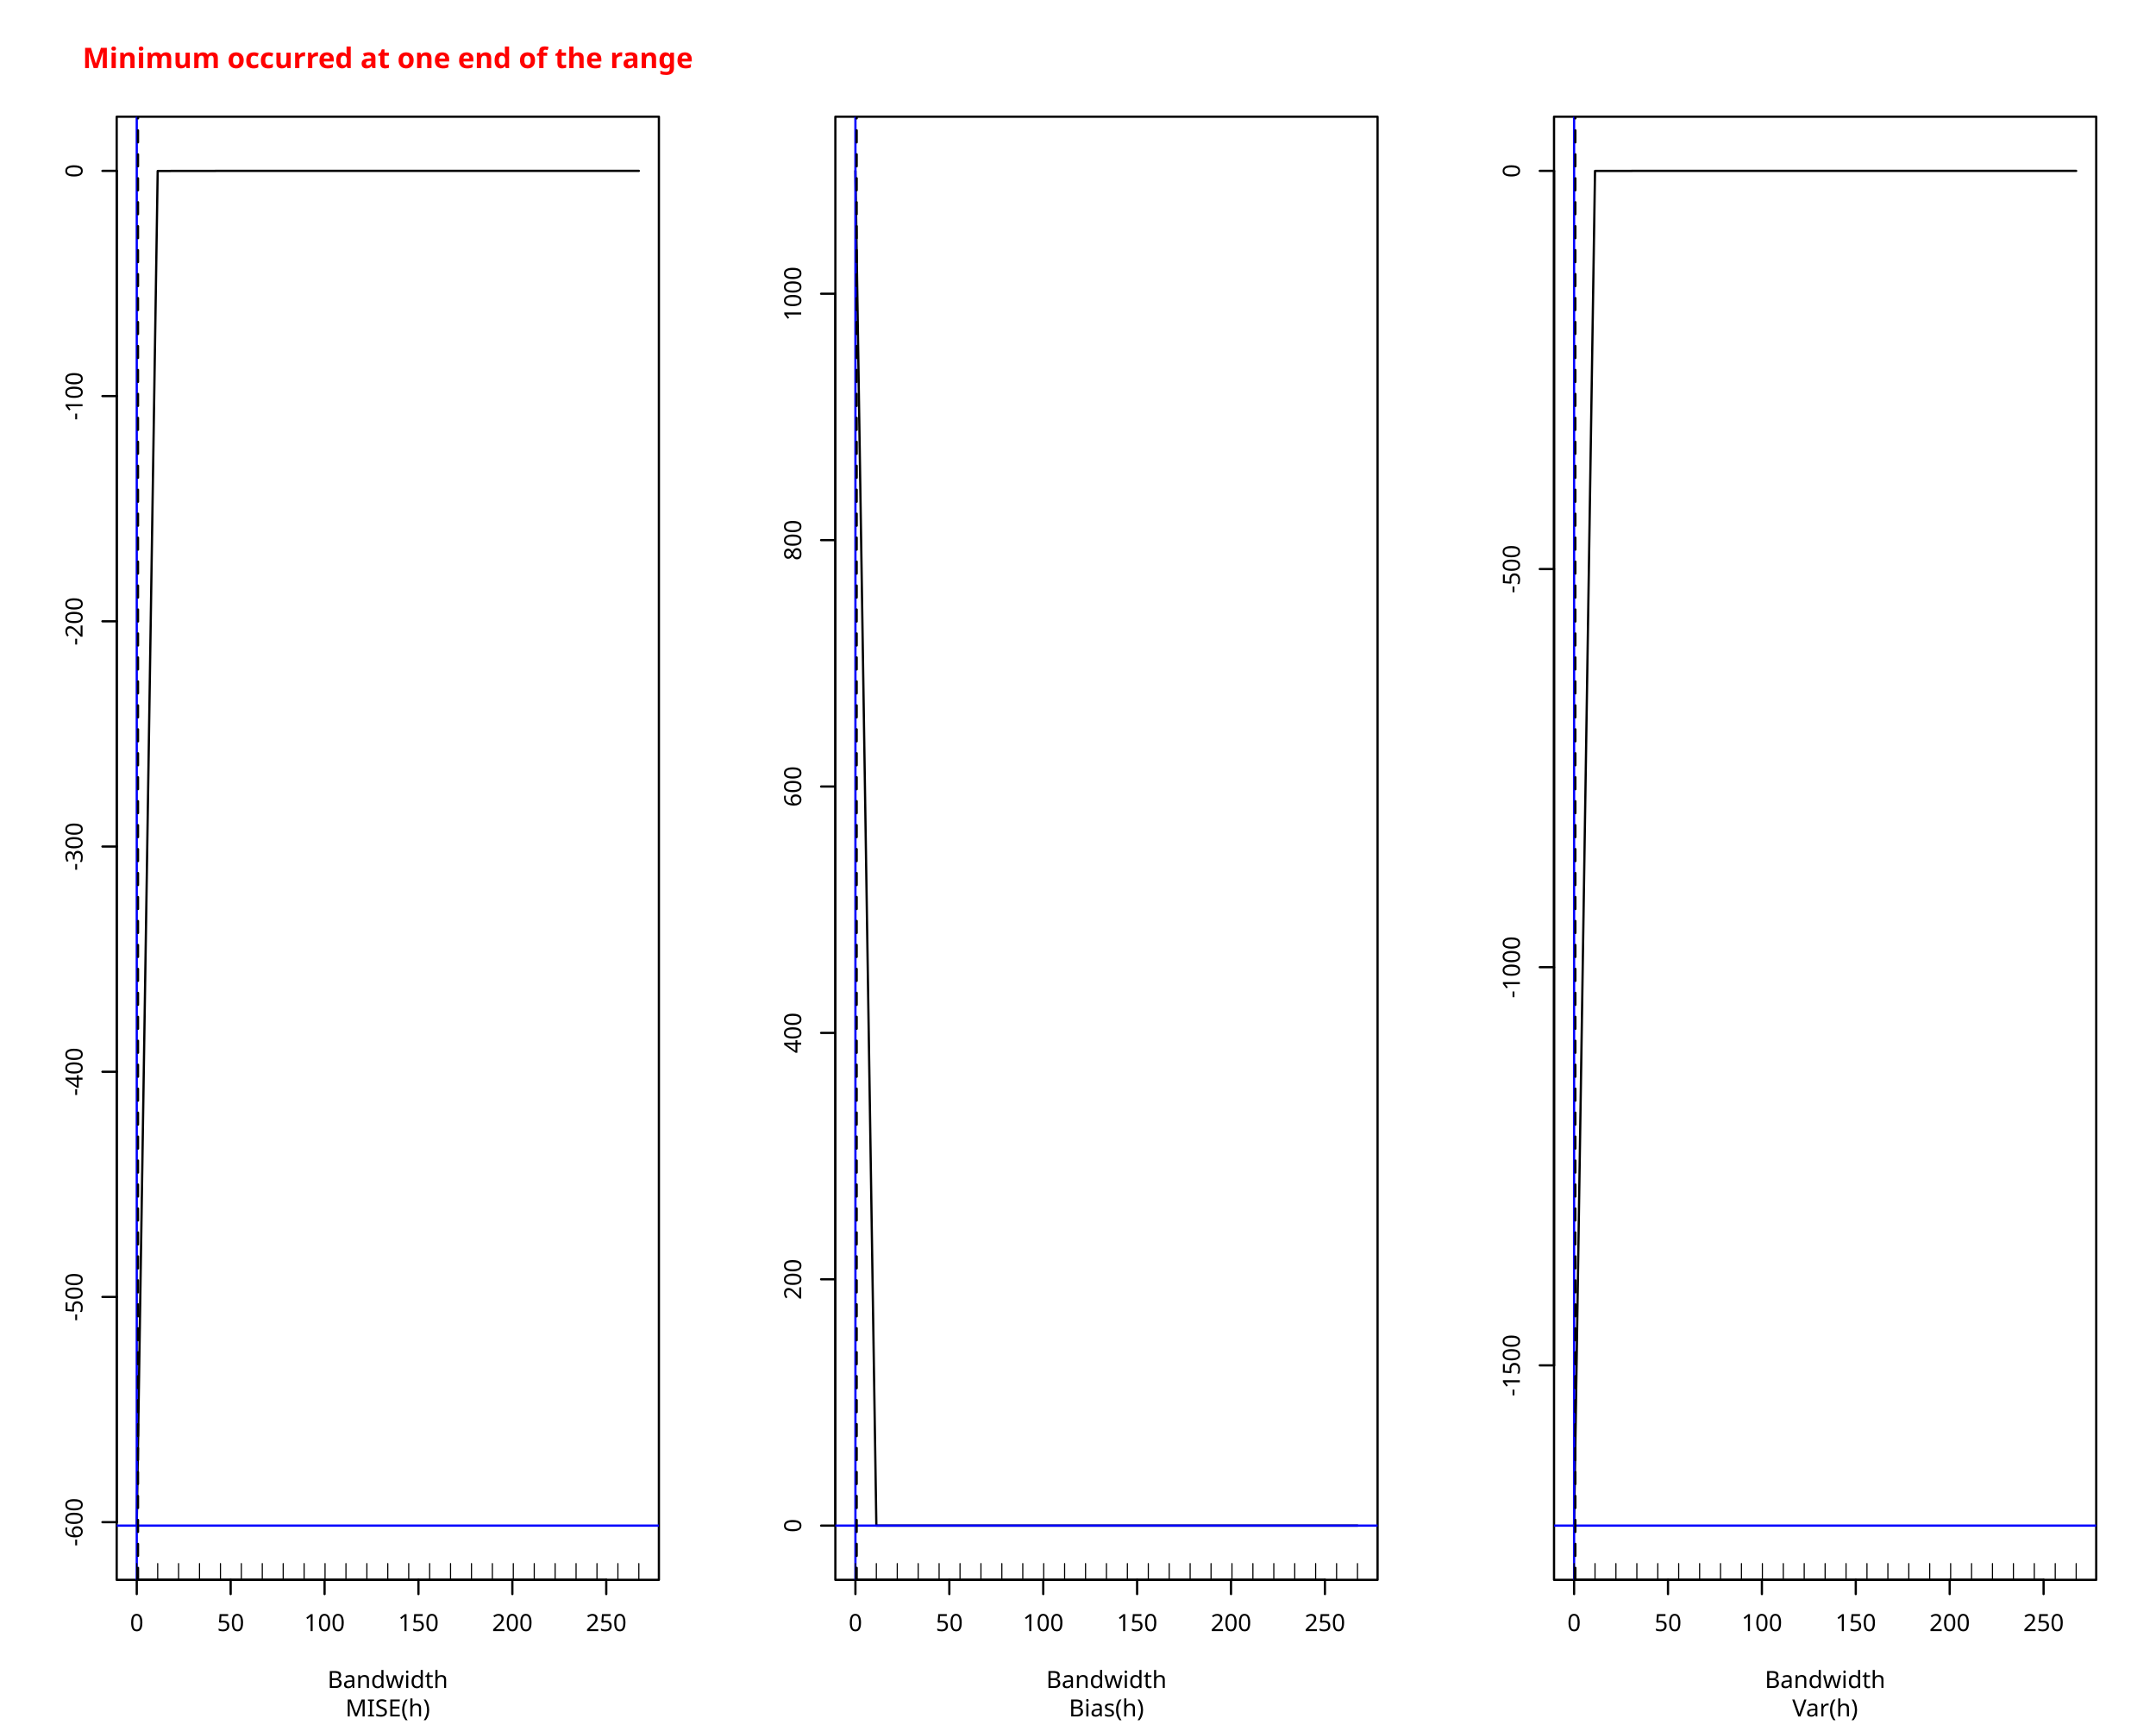
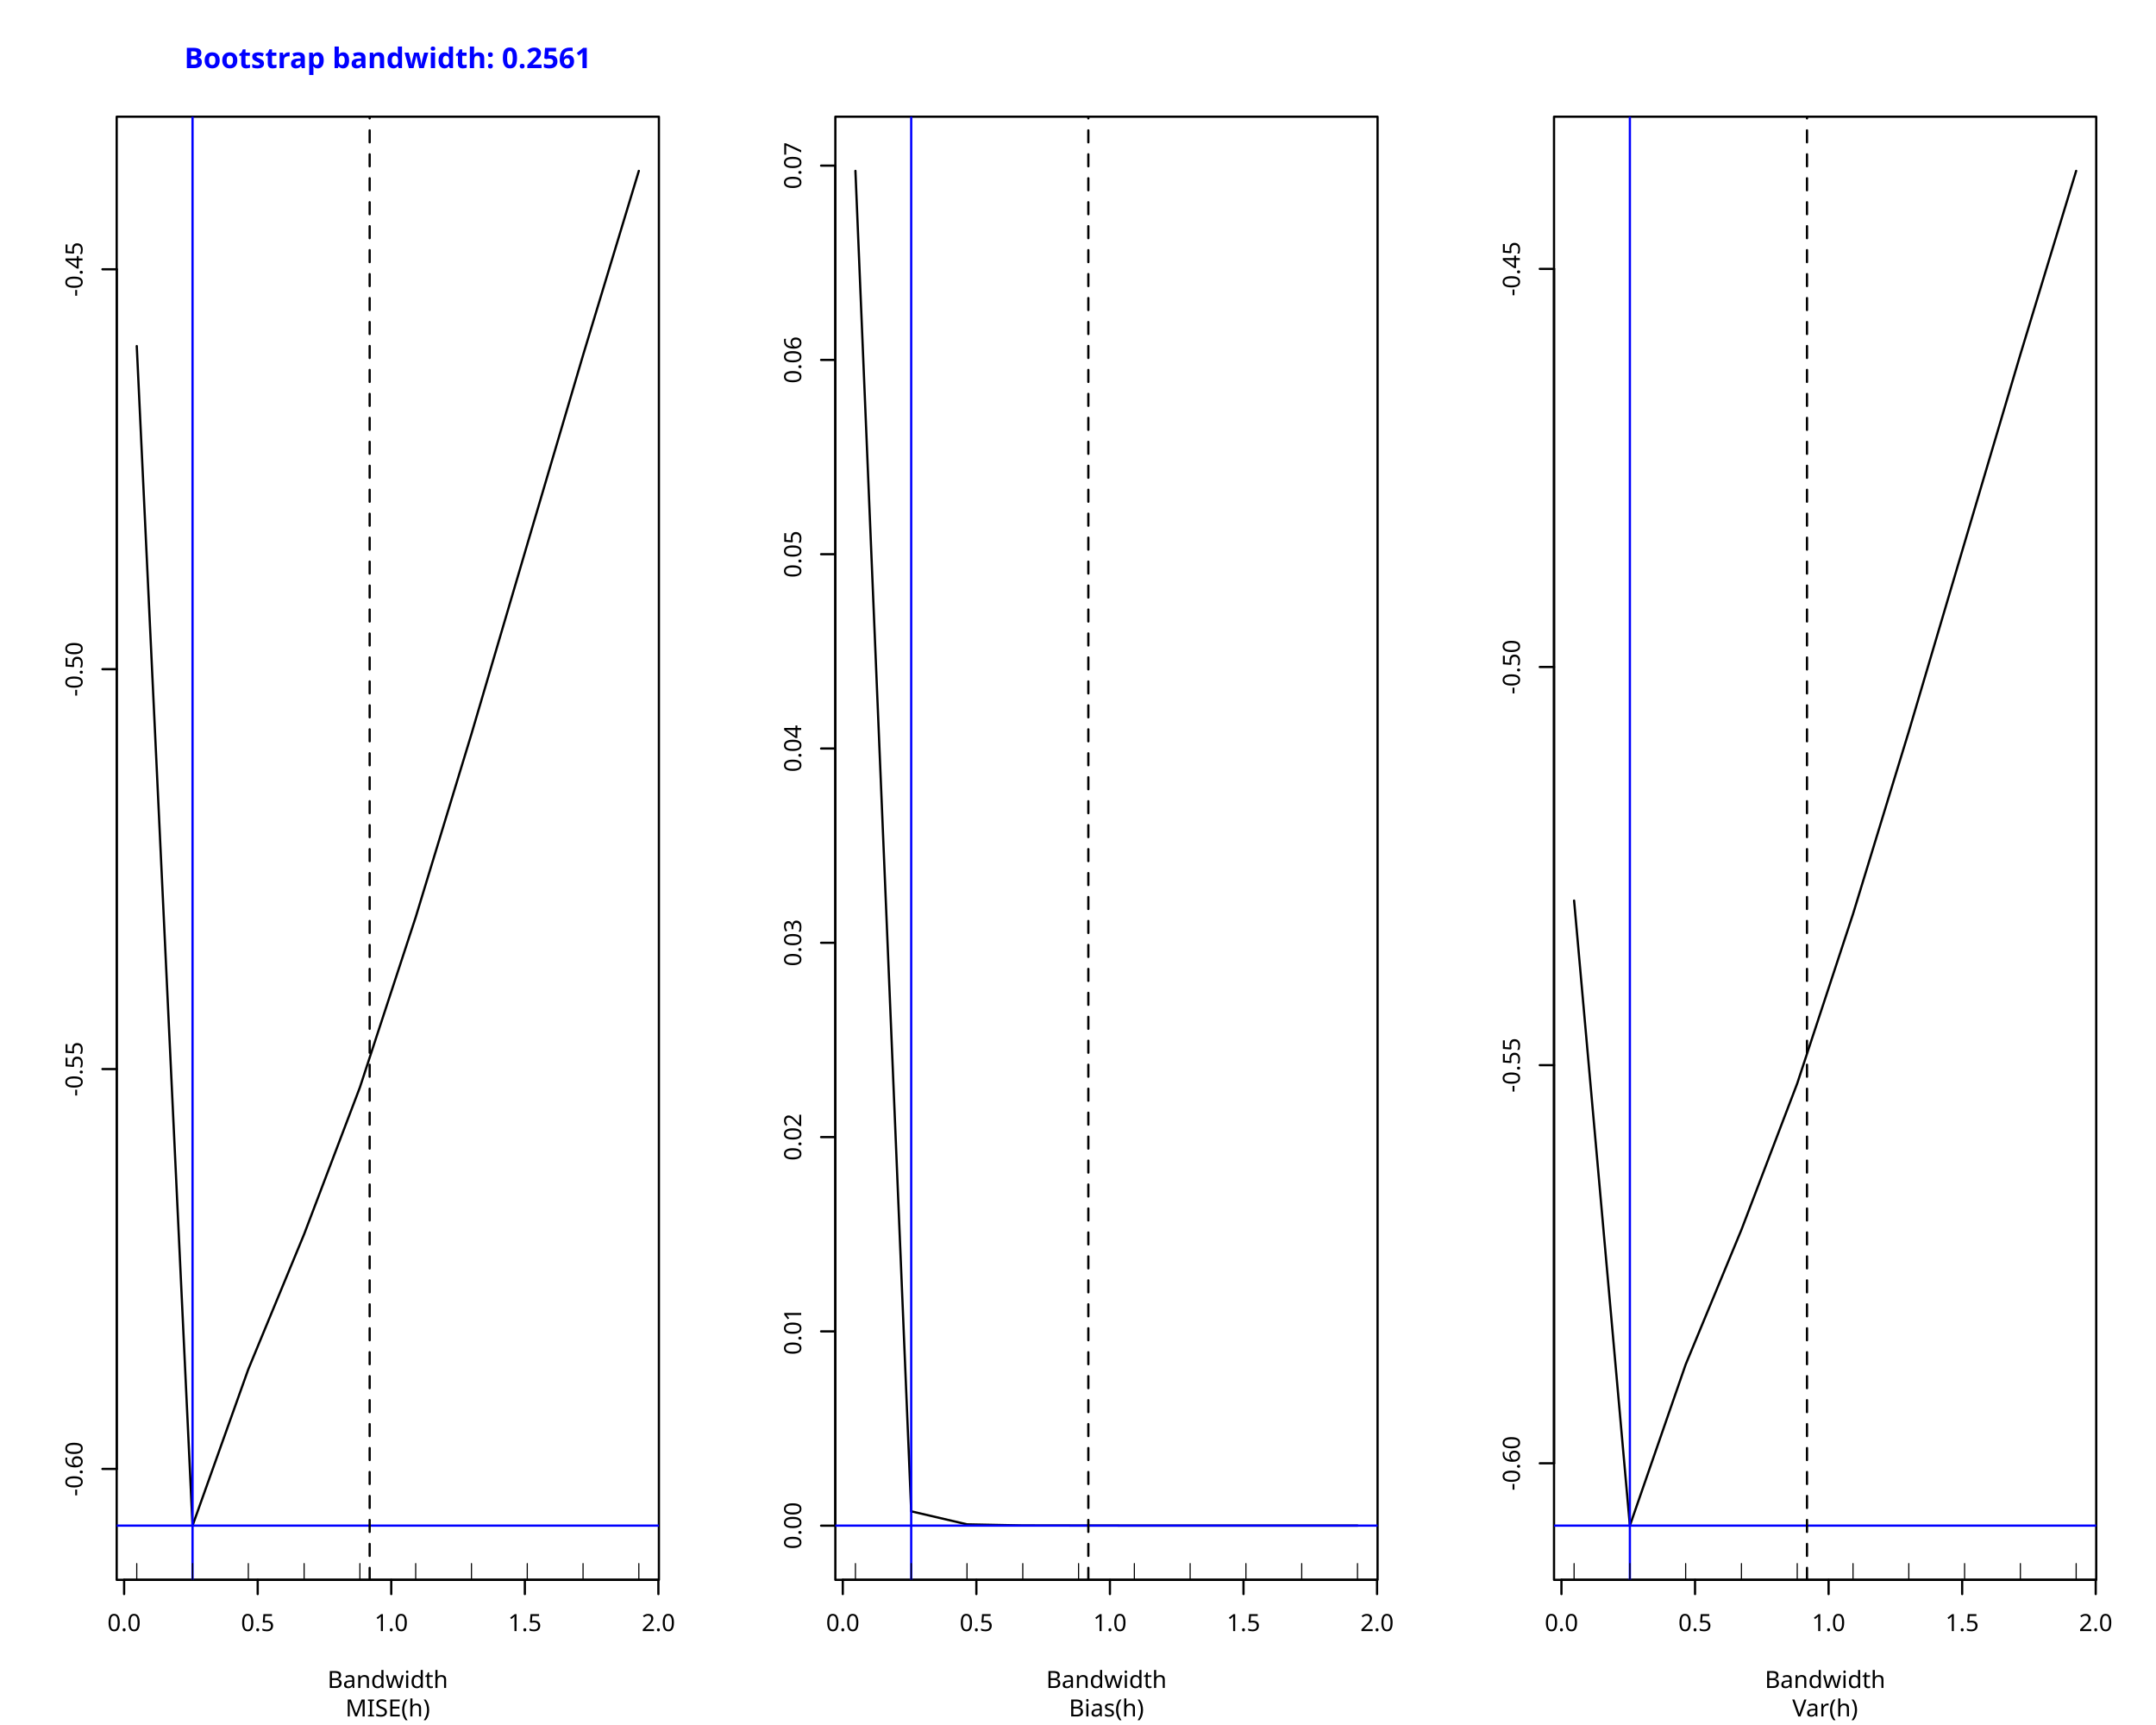
<svg xmlns="http://www.w3.org/2000/svg" class="svglite" data-engine-version="2.0" width="720.00pt" height="576.00pt" viewBox="0 0 720.00 576.00">
  <defs>
    <style type="text/css">
    .svglite line, .svglite polyline, .svglite polygon, .svglite path, .svglite rect, .svglite circle {
      fill: none;
      stroke: #000000;
      stroke-linecap: round;
      stroke-linejoin: round;
      stroke-miterlimit: 10.00;
    }
  </style>
  </defs>
  <rect width="100%" height="100%" style="stroke: none; fill: #FFFFFF;" />
  <defs>
    <clipPath id="cpMC4wMHw3MjAuMDB8MC4wMHw1NzYuMDA=">
      <rect x="0.00" y="0.00" width="720.00" height="576.00" />
    </clipPath>
  </defs>
  <g clip-path="url(#cpMC4wMHw3MjAuMDB8MC4wMHw1NzYuMDA=)">
</g>
  <defs>
    <clipPath id="cpMzguOTd8MjIwLjA0fDM4Ljk3fDUyNy41Mw==">
      <rect x="38.97" y="38.97" width="181.08" height="488.56" />
    </clipPath>
  </defs>
  <g clip-path="url(#cpMzguOTd8MjIwLjA0fDM4Ljk3fDUyNy41Mw==)">
-     <polyline points="45.67,509.43 52.66,57.10 59.64,57.07 66.63,57.07 73.62,57.06 80.60,57.06 87.59,57.06 94.57,57.06 101.56,57.06 108.55,57.06 115.53,57.06 122.52,57.06 129.50,57.06 136.49,57.06 143.48,57.06 150.46,57.06 157.45,57.06 164.43,57.06 171.42,57.06 178.41,57.06 185.39,57.06 192.38,57.06 199.36,57.06 206.35,57.06 213.34,57.06 " style="stroke-width: 0.75;" />
-   </g>
-   <g clip-path="url(#cpMC4wMHw3MjAuMDB8MC4wMHw1NzYuMDA=)">
-     <line x1="45.67" y1="527.53" x2="202.46" y2="527.53" style="stroke-width: 0.75;" />
-     <line x1="45.67" y1="527.53" x2="45.67" y2="532.28" style="stroke-width: 0.75;" />
-     <line x1="77.03" y1="527.53" x2="77.03" y2="532.28" style="stroke-width: 0.75;" />
-     <line x1="108.39" y1="527.53" x2="108.39" y2="532.28" style="stroke-width: 0.75;" />
-     <line x1="139.74" y1="527.53" x2="139.74" y2="532.28" style="stroke-width: 0.75;" />
-     <line x1="171.10" y1="527.53" x2="171.10" y2="532.28" style="stroke-width: 0.75;" />
-     <line x1="202.46" y1="527.53" x2="202.46" y2="532.28" style="stroke-width: 0.75;" />
-     <text x="45.67" y="544.64" text-anchor="middle" style="font-size: 7.92px; font-family: sans;" textLength="4.41px" lengthAdjust="spacingAndGlyphs">0</text>
-     <text x="77.03" y="544.64" text-anchor="middle" style="font-size: 7.92px; font-family: sans;" textLength="8.81px" lengthAdjust="spacingAndGlyphs">50</text>
-     <text x="108.39" y="544.64" text-anchor="middle" style="font-size: 7.92px; font-family: sans;" textLength="13.22px" lengthAdjust="spacingAndGlyphs">100</text>
-     <text x="139.74" y="544.64" text-anchor="middle" style="font-size: 7.92px; font-family: sans;" textLength="13.22px" lengthAdjust="spacingAndGlyphs">150</text>
-     <text x="171.10" y="544.64" text-anchor="middle" style="font-size: 7.92px; font-family: sans;" textLength="13.22px" lengthAdjust="spacingAndGlyphs">200</text>
-     <text x="202.46" y="544.64" text-anchor="middle" style="font-size: 7.92px; font-family: sans;" textLength="13.22px" lengthAdjust="spacingAndGlyphs">250</text>
-     <line x1="38.97" y1="508.27" x2="38.97" y2="57.06" style="stroke-width: 0.75;" />
-     <line x1="38.97" y1="508.27" x2="34.21" y2="508.27" style="stroke-width: 0.75;" />
-     <line x1="38.97" y1="433.07" x2="34.21" y2="433.07" style="stroke-width: 0.75;" />
-     <line x1="38.97" y1="357.87" x2="34.21" y2="357.87" style="stroke-width: 0.75;" />
-     <line x1="38.97" y1="282.67" x2="34.21" y2="282.67" style="stroke-width: 0.75;" />
-     <line x1="38.97" y1="207.46" x2="34.21" y2="207.46" style="stroke-width: 0.75;" />
-     <line x1="38.97" y1="132.26" x2="34.21" y2="132.26" style="stroke-width: 0.75;" />
-     <line x1="38.97" y1="57.06" x2="34.21" y2="57.06" style="stroke-width: 0.75;" />
-     <text transform="translate(27.56,508.27) rotate(-90)" text-anchor="middle" style="font-size: 7.92px; font-family: sans;" textLength="15.85px" lengthAdjust="spacingAndGlyphs">-600</text>
-     <text transform="translate(27.56,433.07) rotate(-90)" text-anchor="middle" style="font-size: 7.92px; font-family: sans;" textLength="15.85px" lengthAdjust="spacingAndGlyphs">-500</text>
-     <text transform="translate(27.56,357.87) rotate(-90)" text-anchor="middle" style="font-size: 7.92px; font-family: sans;" textLength="15.85px" lengthAdjust="spacingAndGlyphs">-400</text>
-     <text transform="translate(27.56,282.67) rotate(-90)" text-anchor="middle" style="font-size: 7.92px; font-family: sans;" textLength="15.85px" lengthAdjust="spacingAndGlyphs">-300</text>
-     <text transform="translate(27.56,207.46) rotate(-90)" text-anchor="middle" style="font-size: 7.92px; font-family: sans;" textLength="15.85px" lengthAdjust="spacingAndGlyphs">-200</text>
-     <text transform="translate(27.56,132.26) rotate(-90)" text-anchor="middle" style="font-size: 7.92px; font-family: sans;" textLength="15.85px" lengthAdjust="spacingAndGlyphs">-100</text>
-     <text transform="translate(27.56,57.06) rotate(-90)" text-anchor="middle" style="font-size: 7.92px; font-family: sans;" textLength="4.41px" lengthAdjust="spacingAndGlyphs">0</text>
+     <polyline points="45.67,115.56 64.30,509.43 82.93,457.19 101.56,412.12 120.19,363.08 138.82,306.27 157.45,245.07 176.08,181.78 194.71,118.61 213.34,57.06 " style="stroke-width: 0.75;" />
+   </g>
+   <g clip-path="url(#cpMC4wMHw3MjAuMDB8MC4wMHw1NzYuMDA=)">
+     <line x1="41.45" y1="527.53" x2="219.87" y2="527.53" style="stroke-width: 0.75;" />
+     <line x1="41.45" y1="527.53" x2="41.45" y2="532.28" style="stroke-width: 0.75;" />
+     <line x1="86.06" y1="527.53" x2="86.06" y2="532.28" style="stroke-width: 0.75;" />
+     <line x1="130.66" y1="527.53" x2="130.66" y2="532.28" style="stroke-width: 0.75;" />
+     <line x1="175.27" y1="527.53" x2="175.27" y2="532.28" style="stroke-width: 0.75;" />
+     <line x1="219.87" y1="527.53" x2="219.87" y2="532.28" style="stroke-width: 0.75;" />
+     <text x="41.45" y="544.64" text-anchor="middle" style="font-size: 7.92px; font-family: sans;" textLength="11.01px" lengthAdjust="spacingAndGlyphs">0.0</text>
+     <text x="86.06" y="544.64" text-anchor="middle" style="font-size: 7.92px; font-family: sans;" textLength="11.01px" lengthAdjust="spacingAndGlyphs">0.5</text>
+     <text x="130.66" y="544.64" text-anchor="middle" style="font-size: 7.92px; font-family: sans;" textLength="11.01px" lengthAdjust="spacingAndGlyphs">1.0</text>
+     <text x="175.27" y="544.64" text-anchor="middle" style="font-size: 7.92px; font-family: sans;" textLength="11.01px" lengthAdjust="spacingAndGlyphs">1.5</text>
+     <text x="219.87" y="544.64" text-anchor="middle" style="font-size: 7.92px; font-family: sans;" textLength="11.01px" lengthAdjust="spacingAndGlyphs">2.0</text>
+     <line x1="38.97" y1="490.50" x2="38.97" y2="89.92" style="stroke-width: 0.75;" />
+     <line x1="38.97" y1="490.50" x2="34.21" y2="490.50" style="stroke-width: 0.75;" />
+     <line x1="38.97" y1="356.97" x2="34.21" y2="356.97" style="stroke-width: 0.75;" />
+     <line x1="38.97" y1="223.45" x2="34.21" y2="223.45" style="stroke-width: 0.75;" />
+     <line x1="38.97" y1="89.92" x2="34.21" y2="89.92" style="stroke-width: 0.75;" />
+     <text transform="translate(27.56,490.50) rotate(-90)" text-anchor="middle" style="font-size: 7.92px; font-family: sans;" textLength="18.05px" lengthAdjust="spacingAndGlyphs">-0.60</text>
+     <text transform="translate(27.56,356.97) rotate(-90)" text-anchor="middle" style="font-size: 7.92px; font-family: sans;" textLength="18.05px" lengthAdjust="spacingAndGlyphs">-0.55</text>
+     <text transform="translate(27.56,223.45) rotate(-90)" text-anchor="middle" style="font-size: 7.92px; font-family: sans;" textLength="18.05px" lengthAdjust="spacingAndGlyphs">-0.50</text>
+     <text transform="translate(27.56,89.92) rotate(-90)" text-anchor="middle" style="font-size: 7.92px; font-family: sans;" textLength="18.05px" lengthAdjust="spacingAndGlyphs">-0.45</text>
    <polygon points="38.97,527.53 220.04,527.53 220.04,38.97 38.97,38.97 " style="stroke-width: 0.75; fill: none;" />
  </g>
  <defs>
    <clipPath id="cpMC4wMHwyNDAuMDB8MC4wMHw1NzYuMDA=">
      <rect x="0.00" y="0.00" width="240.00" height="576.00" />
    </clipPath>
  </defs>
  <g clip-path="url(#cpMC4wMHwyNDAuMDB8MC4wMHw1NzYuMDA=)">
    <text x="129.50" y="573.15" text-anchor="middle" style="font-size: 7.92px; font-family: sans;" textLength="29.05px" lengthAdjust="spacingAndGlyphs">MISE(h)</text>
    <text x="129.50" y="563.64" text-anchor="middle" style="font-size: 7.92px; font-family: sans;" textLength="36.99px" lengthAdjust="spacingAndGlyphs">Bandwidth</text>
  </g>
  <g clip-path="url(#cpMzguOTd8MjIwLjA0fDM4Ljk3fDUyNy41Mw==)">
    <line x1="38.97" y1="509.43" x2="220.04" y2="509.43" style="stroke-width: 0.75; stroke: #0000FF;" />
-     <line x1="45.67" y1="527.53" x2="45.67" y2="38.97" style="stroke-width: 0.75; stroke: #0000FF;" />
-     <line x1="46.09" y1="527.53" x2="46.09" y2="38.97" style="stroke-width: 0.75; stroke-dasharray: 4.00,4.00;" />
+     <line x1="64.30" y1="527.53" x2="64.30" y2="38.97" style="stroke-width: 0.75; stroke: #0000FF;" />
+     <line x1="123.45" y1="527.53" x2="123.45" y2="38.97" style="stroke-width: 0.75; stroke-dasharray: 4.00,4.00;" />
  </g>
  <g clip-path="url(#cpMC4wMHw3MjAuMDB8MC4wMHw1NzYuMDA=)">
    <line x1="45.67" y1="527.53" x2="45.67" y2="522.10" style="stroke-width: 0.38;" />
-     <line x1="52.66" y1="527.53" x2="52.66" y2="522.10" style="stroke-width: 0.38;" />
-     <line x1="59.64" y1="527.53" x2="59.64" y2="522.10" style="stroke-width: 0.38;" />
-     <line x1="66.63" y1="527.53" x2="66.63" y2="522.10" style="stroke-width: 0.38;" />
-     <line x1="73.62" y1="527.53" x2="73.62" y2="522.10" style="stroke-width: 0.38;" />
-     <line x1="80.60" y1="527.53" x2="80.60" y2="522.10" style="stroke-width: 0.38;" />
-     <line x1="87.59" y1="527.53" x2="87.59" y2="522.10" style="stroke-width: 0.38;" />
-     <line x1="94.57" y1="527.53" x2="94.57" y2="522.10" style="stroke-width: 0.38;" />
+     <line x1="64.30" y1="527.53" x2="64.30" y2="522.10" style="stroke-width: 0.38;" />
+     <line x1="82.93" y1="527.53" x2="82.93" y2="522.10" style="stroke-width: 0.38;" />
    <line x1="101.56" y1="527.53" x2="101.56" y2="522.10" style="stroke-width: 0.38;" />
-     <line x1="108.55" y1="527.53" x2="108.55" y2="522.10" style="stroke-width: 0.38;" />
-     <line x1="115.53" y1="527.53" x2="115.53" y2="522.10" style="stroke-width: 0.38;" />
-     <line x1="122.52" y1="527.53" x2="122.52" y2="522.10" style="stroke-width: 0.38;" />
-     <line x1="129.50" y1="527.53" x2="129.50" y2="522.10" style="stroke-width: 0.38;" />
-     <line x1="136.49" y1="527.53" x2="136.49" y2="522.10" style="stroke-width: 0.38;" />
-     <line x1="143.48" y1="527.53" x2="143.48" y2="522.10" style="stroke-width: 0.38;" />
-     <line x1="150.46" y1="527.53" x2="150.46" y2="522.10" style="stroke-width: 0.38;" />
+     <line x1="120.19" y1="527.53" x2="120.19" y2="522.10" style="stroke-width: 0.38;" />
+     <line x1="138.82" y1="527.53" x2="138.82" y2="522.10" style="stroke-width: 0.38;" />
    <line x1="157.45" y1="527.53" x2="157.45" y2="522.10" style="stroke-width: 0.38;" />
-     <line x1="164.43" y1="527.53" x2="164.43" y2="522.10" style="stroke-width: 0.38;" />
-     <line x1="171.42" y1="527.53" x2="171.42" y2="522.10" style="stroke-width: 0.38;" />
-     <line x1="178.41" y1="527.53" x2="178.41" y2="522.10" style="stroke-width: 0.38;" />
-     <line x1="185.39" y1="527.53" x2="185.39" y2="522.10" style="stroke-width: 0.38;" />
-     <line x1="192.38" y1="527.53" x2="192.38" y2="522.10" style="stroke-width: 0.38;" />
-     <line x1="199.36" y1="527.53" x2="199.36" y2="522.10" style="stroke-width: 0.38;" />
-     <line x1="206.35" y1="527.53" x2="206.35" y2="522.10" style="stroke-width: 0.38;" />
+     <line x1="176.08" y1="527.53" x2="176.08" y2="522.10" style="stroke-width: 0.38;" />
+     <line x1="194.71" y1="527.53" x2="194.71" y2="522.10" style="stroke-width: 0.38;" />
    <line x1="213.34" y1="527.53" x2="213.34" y2="522.10" style="stroke-width: 0.38;" />
  </g>
  <g clip-path="url(#cpMC4wMHwyNDAuMDB8MC4wMHw1NzYuMDA=)">
-     <text x="129.50" y="22.75" text-anchor="middle" style="font-size: 9.50px; font-weight: bold; fill: #FF0000; font-family: sans;" textLength="179.11px" lengthAdjust="spacingAndGlyphs">Minimum occurred at one end of the range</text>
+     <text x="129.50" y="22.75" text-anchor="middle" style="font-size: 9.50px; font-weight: bold; fill: #0000FF; font-family: sans;" textLength="121.01px" lengthAdjust="spacingAndGlyphs">Bootstrap bandwidth: 0.2561</text>
  </g>
  <defs>
    <clipPath id="cpMjc4Ljk3fDQ2MC4wNHwzOC45N3w1MjcuNTM=">
      <rect x="278.97" y="38.97" width="181.08" height="488.56" />
    </clipPath>
  </defs>
  <g clip-path="url(#cpMjc4Ljk3fDQ2MC4wNHwzOC45N3w1MjcuNTM=)">
-     <polyline points="285.67,57.06 292.66,509.43 299.64,509.43 306.63,509.43 313.62,509.43 320.60,509.43 327.59,509.43 334.57,509.43 341.56,509.43 348.55,509.43 355.53,509.43 362.52,509.43 369.50,509.43 376.49,509.43 383.48,509.43 390.46,509.43 397.45,509.43 404.43,509.43 411.42,509.43 418.41,509.43 425.39,509.43 432.38,509.43 439.36,509.43 446.35,509.43 453.34,509.43 " style="stroke-width: 0.75;" />
-   </g>
-   <g clip-path="url(#cpMC4wMHw3MjAuMDB8MC4wMHw1NzYuMDA=)">
-     <line x1="285.67" y1="527.53" x2="442.46" y2="527.53" style="stroke-width: 0.75;" />
-     <line x1="285.67" y1="527.53" x2="285.67" y2="532.28" style="stroke-width: 0.75;" />
-     <line x1="317.03" y1="527.53" x2="317.03" y2="532.28" style="stroke-width: 0.75;" />
-     <line x1="348.39" y1="527.53" x2="348.39" y2="532.28" style="stroke-width: 0.75;" />
-     <line x1="379.74" y1="527.53" x2="379.74" y2="532.28" style="stroke-width: 0.75;" />
-     <line x1="411.10" y1="527.53" x2="411.10" y2="532.28" style="stroke-width: 0.75;" />
-     <line x1="442.46" y1="527.53" x2="442.46" y2="532.28" style="stroke-width: 0.75;" />
-     <text x="285.67" y="544.64" text-anchor="middle" style="font-size: 7.92px; font-family: sans;" textLength="4.41px" lengthAdjust="spacingAndGlyphs">0</text>
-     <text x="317.03" y="544.64" text-anchor="middle" style="font-size: 7.92px; font-family: sans;" textLength="8.81px" lengthAdjust="spacingAndGlyphs">50</text>
-     <text x="348.39" y="544.64" text-anchor="middle" style="font-size: 7.92px; font-family: sans;" textLength="13.22px" lengthAdjust="spacingAndGlyphs">100</text>
-     <text x="379.74" y="544.64" text-anchor="middle" style="font-size: 7.92px; font-family: sans;" textLength="13.22px" lengthAdjust="spacingAndGlyphs">150</text>
-     <text x="411.10" y="544.64" text-anchor="middle" style="font-size: 7.92px; font-family: sans;" textLength="13.22px" lengthAdjust="spacingAndGlyphs">200</text>
-     <text x="442.46" y="544.64" text-anchor="middle" style="font-size: 7.92px; font-family: sans;" textLength="13.22px" lengthAdjust="spacingAndGlyphs">250</text>
-     <line x1="278.97" y1="509.43" x2="278.97" y2="98.09" style="stroke-width: 0.75;" />
-     <line x1="278.97" y1="509.43" x2="274.21" y2="509.43" style="stroke-width: 0.75;" />
-     <line x1="278.97" y1="427.17" x2="274.21" y2="427.17" style="stroke-width: 0.75;" />
-     <line x1="278.97" y1="344.90" x2="274.21" y2="344.90" style="stroke-width: 0.75;" />
-     <line x1="278.97" y1="262.63" x2="274.21" y2="262.63" style="stroke-width: 0.75;" />
-     <line x1="278.97" y1="180.36" x2="274.21" y2="180.36" style="stroke-width: 0.75;" />
-     <line x1="278.97" y1="98.09" x2="274.21" y2="98.09" style="stroke-width: 0.75;" />
-     <text transform="translate(267.56,509.43) rotate(-90)" text-anchor="middle" style="font-size: 7.92px; font-family: sans;" textLength="4.41px" lengthAdjust="spacingAndGlyphs">0</text>
-     <text transform="translate(267.56,427.17) rotate(-90)" text-anchor="middle" style="font-size: 7.92px; font-family: sans;" textLength="13.22px" lengthAdjust="spacingAndGlyphs">200</text>
-     <text transform="translate(267.56,344.90) rotate(-90)" text-anchor="middle" style="font-size: 7.92px; font-family: sans;" textLength="13.22px" lengthAdjust="spacingAndGlyphs">400</text>
-     <text transform="translate(267.56,262.63) rotate(-90)" text-anchor="middle" style="font-size: 7.92px; font-family: sans;" textLength="13.22px" lengthAdjust="spacingAndGlyphs">600</text>
-     <text transform="translate(267.56,180.36) rotate(-90)" text-anchor="middle" style="font-size: 7.92px; font-family: sans;" textLength="13.22px" lengthAdjust="spacingAndGlyphs">800</text>
-     <text transform="translate(267.56,98.09) rotate(-90)" text-anchor="middle" style="font-size: 7.92px; font-family: sans;" textLength="17.62px" lengthAdjust="spacingAndGlyphs">1000</text>
+     <polyline points="285.67,57.06 304.30,504.65 322.93,509.00 341.56,509.37 360.19,509.40 378.82,509.42 397.45,509.42 416.08,509.43 434.71,509.43 453.34,509.43 " style="stroke-width: 0.75;" />
+   </g>
+   <g clip-path="url(#cpMC4wMHw3MjAuMDB8MC4wMHw1NzYuMDA=)">
+     <line x1="281.45" y1="527.53" x2="459.87" y2="527.53" style="stroke-width: 0.75;" />
+     <line x1="281.45" y1="527.53" x2="281.45" y2="532.28" style="stroke-width: 0.75;" />
+     <line x1="326.06" y1="527.53" x2="326.06" y2="532.28" style="stroke-width: 0.75;" />
+     <line x1="370.66" y1="527.53" x2="370.66" y2="532.28" style="stroke-width: 0.75;" />
+     <line x1="415.27" y1="527.53" x2="415.27" y2="532.28" style="stroke-width: 0.75;" />
+     <line x1="459.87" y1="527.53" x2="459.87" y2="532.28" style="stroke-width: 0.75;" />
+     <text x="281.45" y="544.64" text-anchor="middle" style="font-size: 7.92px; font-family: sans;" textLength="11.01px" lengthAdjust="spacingAndGlyphs">0.0</text>
+     <text x="326.06" y="544.64" text-anchor="middle" style="font-size: 7.92px; font-family: sans;" textLength="11.01px" lengthAdjust="spacingAndGlyphs">0.5</text>
+     <text x="370.66" y="544.64" text-anchor="middle" style="font-size: 7.92px; font-family: sans;" textLength="11.01px" lengthAdjust="spacingAndGlyphs">1.0</text>
+     <text x="415.27" y="544.64" text-anchor="middle" style="font-size: 7.92px; font-family: sans;" textLength="11.01px" lengthAdjust="spacingAndGlyphs">1.5</text>
+     <text x="459.87" y="544.64" text-anchor="middle" style="font-size: 7.92px; font-family: sans;" textLength="11.01px" lengthAdjust="spacingAndGlyphs">2.0</text>
+     <line x1="278.97" y1="509.44" x2="278.97" y2="55.31" style="stroke-width: 0.75;" />
+     <line x1="278.97" y1="509.44" x2="274.21" y2="509.44" style="stroke-width: 0.75;" />
+     <line x1="278.97" y1="444.56" x2="274.21" y2="444.56" style="stroke-width: 0.75;" />
+     <line x1="278.97" y1="379.69" x2="274.21" y2="379.69" style="stroke-width: 0.75;" />
+     <line x1="278.97" y1="314.81" x2="274.21" y2="314.81" style="stroke-width: 0.75;" />
+     <line x1="278.97" y1="249.94" x2="274.21" y2="249.94" style="stroke-width: 0.75;" />
+     <line x1="278.97" y1="185.06" x2="274.21" y2="185.06" style="stroke-width: 0.75;" />
+     <line x1="278.97" y1="120.18" x2="274.21" y2="120.18" style="stroke-width: 0.75;" />
+     <line x1="278.97" y1="55.31" x2="274.21" y2="55.31" style="stroke-width: 0.75;" />
+     <text transform="translate(267.56,509.44) rotate(-90)" text-anchor="middle" style="font-size: 7.92px; font-family: sans;" textLength="15.42px" lengthAdjust="spacingAndGlyphs">0.00</text>
+     <text transform="translate(267.56,444.56) rotate(-90)" text-anchor="middle" style="font-size: 7.92px; font-family: sans;" textLength="15.42px" lengthAdjust="spacingAndGlyphs">0.01</text>
+     <text transform="translate(267.56,379.69) rotate(-90)" text-anchor="middle" style="font-size: 7.92px; font-family: sans;" textLength="15.42px" lengthAdjust="spacingAndGlyphs">0.02</text>
+     <text transform="translate(267.56,314.81) rotate(-90)" text-anchor="middle" style="font-size: 7.92px; font-family: sans;" textLength="15.42px" lengthAdjust="spacingAndGlyphs">0.03</text>
+     <text transform="translate(267.56,249.94) rotate(-90)" text-anchor="middle" style="font-size: 7.92px; font-family: sans;" textLength="15.42px" lengthAdjust="spacingAndGlyphs">0.04</text>
+     <text transform="translate(267.56,185.06) rotate(-90)" text-anchor="middle" style="font-size: 7.92px; font-family: sans;" textLength="15.42px" lengthAdjust="spacingAndGlyphs">0.05</text>
+     <text transform="translate(267.56,120.18) rotate(-90)" text-anchor="middle" style="font-size: 7.92px; font-family: sans;" textLength="15.42px" lengthAdjust="spacingAndGlyphs">0.06</text>
+     <text transform="translate(267.56,55.31) rotate(-90)" text-anchor="middle" style="font-size: 7.92px; font-family: sans;" textLength="15.42px" lengthAdjust="spacingAndGlyphs">0.07</text>
    <polygon points="278.97,527.53 460.04,527.53 460.04,38.97 278.97,38.97 " style="stroke-width: 0.75; fill: none;" />
  </g>
  <defs>
    <clipPath id="cpMjQwLjAwfDQ4MC4wMHwwLjAwfDU3Ni4wMA==">
      <rect x="240.00" y="0.00" width="240.00" height="576.00" />
    </clipPath>
  </defs>
  <g clip-path="url(#cpMjQwLjAwfDQ4MC4wMHwwLjAwfDU3Ni4wMA==)">
    <text x="369.50" y="573.15" text-anchor="middle" style="font-size: 7.92px; font-family: sans;" textLength="25.09px" lengthAdjust="spacingAndGlyphs">Bias(h)</text>
    <text x="369.50" y="563.64" text-anchor="middle" style="font-size: 7.92px; font-family: sans;" textLength="36.99px" lengthAdjust="spacingAndGlyphs">Bandwidth</text>
  </g>
  <g clip-path="url(#cpMjc4Ljk3fDQ2MC4wNHwzOC45N3w1MjcuNTM=)">
    <line x1="278.97" y1="509.43" x2="460.04" y2="509.43" style="stroke-width: 0.75; stroke: #0000FF;" />
-     <line x1="285.67" y1="527.53" x2="285.67" y2="38.97" style="stroke-width: 0.75; stroke: #0000FF;" />
-     <line x1="286.09" y1="527.53" x2="286.09" y2="38.97" style="stroke-width: 0.75; stroke-dasharray: 4.00,4.00;" />
+     <line x1="304.30" y1="527.53" x2="304.30" y2="38.97" style="stroke-width: 0.75; stroke: #0000FF;" />
+     <line x1="363.45" y1="527.53" x2="363.45" y2="38.97" style="stroke-width: 0.75; stroke-dasharray: 4.00,4.00;" />
  </g>
  <g clip-path="url(#cpMC4wMHw3MjAuMDB8MC4wMHw1NzYuMDA=)">
    <line x1="285.67" y1="527.53" x2="285.67" y2="522.10" style="stroke-width: 0.38;" />
-     <line x1="292.66" y1="527.53" x2="292.66" y2="522.10" style="stroke-width: 0.38;" />
-     <line x1="299.64" y1="527.53" x2="299.64" y2="522.10" style="stroke-width: 0.38;" />
-     <line x1="306.63" y1="527.53" x2="306.63" y2="522.10" style="stroke-width: 0.38;" />
-     <line x1="313.62" y1="527.53" x2="313.62" y2="522.10" style="stroke-width: 0.38;" />
-     <line x1="320.60" y1="527.53" x2="320.60" y2="522.10" style="stroke-width: 0.38;" />
-     <line x1="327.59" y1="527.53" x2="327.59" y2="522.10" style="stroke-width: 0.38;" />
-     <line x1="334.57" y1="527.53" x2="334.57" y2="522.10" style="stroke-width: 0.38;" />
+     <line x1="304.30" y1="527.53" x2="304.30" y2="522.10" style="stroke-width: 0.38;" />
+     <line x1="322.93" y1="527.53" x2="322.93" y2="522.10" style="stroke-width: 0.38;" />
    <line x1="341.56" y1="527.53" x2="341.56" y2="522.10" style="stroke-width: 0.38;" />
-     <line x1="348.55" y1="527.53" x2="348.55" y2="522.10" style="stroke-width: 0.38;" />
-     <line x1="355.53" y1="527.53" x2="355.53" y2="522.10" style="stroke-width: 0.38;" />
-     <line x1="362.52" y1="527.53" x2="362.52" y2="522.10" style="stroke-width: 0.38;" />
-     <line x1="369.50" y1="527.53" x2="369.50" y2="522.10" style="stroke-width: 0.38;" />
-     <line x1="376.49" y1="527.53" x2="376.49" y2="522.10" style="stroke-width: 0.38;" />
-     <line x1="383.48" y1="527.53" x2="383.48" y2="522.10" style="stroke-width: 0.38;" />
-     <line x1="390.46" y1="527.53" x2="390.46" y2="522.10" style="stroke-width: 0.38;" />
+     <line x1="360.19" y1="527.53" x2="360.19" y2="522.10" style="stroke-width: 0.38;" />
+     <line x1="378.82" y1="527.53" x2="378.82" y2="522.10" style="stroke-width: 0.38;" />
    <line x1="397.45" y1="527.53" x2="397.45" y2="522.10" style="stroke-width: 0.38;" />
-     <line x1="404.43" y1="527.53" x2="404.43" y2="522.10" style="stroke-width: 0.38;" />
-     <line x1="411.42" y1="527.53" x2="411.42" y2="522.10" style="stroke-width: 0.38;" />
-     <line x1="418.41" y1="527.53" x2="418.41" y2="522.10" style="stroke-width: 0.38;" />
-     <line x1="425.39" y1="527.53" x2="425.39" y2="522.10" style="stroke-width: 0.38;" />
-     <line x1="432.38" y1="527.53" x2="432.38" y2="522.10" style="stroke-width: 0.38;" />
-     <line x1="439.36" y1="527.53" x2="439.36" y2="522.10" style="stroke-width: 0.38;" />
-     <line x1="446.35" y1="527.53" x2="446.35" y2="522.10" style="stroke-width: 0.38;" />
+     <line x1="416.08" y1="527.53" x2="416.08" y2="522.10" style="stroke-width: 0.38;" />
+     <line x1="434.71" y1="527.53" x2="434.71" y2="522.10" style="stroke-width: 0.38;" />
    <line x1="453.34" y1="527.53" x2="453.34" y2="522.10" style="stroke-width: 0.38;" />
  </g>
  <defs>
    <clipPath id="cpNTE4Ljk3fDcwMC4wNHwzOC45N3w1MjcuNTM=">
      <rect x="518.97" y="38.97" width="181.08" height="488.56" />
    </clipPath>
  </defs>
  <g clip-path="url(#cpNTE4Ljk3fDcwMC4wNHwzOC45N3w1MjcuNTM=)">
-     <polyline points="525.67,509.43 532.66,57.08 539.64,57.07 546.63,57.06 553.62,57.06 560.60,57.06 567.59,57.06 574.57,57.06 581.56,57.06 588.55,57.06 595.53,57.06 602.52,57.06 609.50,57.06 616.49,57.06 623.48,57.06 630.46,57.06 637.45,57.06 644.43,57.06 651.42,57.06 658.41,57.06 665.39,57.06 672.38,57.06 679.36,57.06 686.35,57.06 693.34,57.06 " style="stroke-width: 0.75;" />
-   </g>
-   <g clip-path="url(#cpMC4wMHw3MjAuMDB8MC4wMHw1NzYuMDA=)">
-     <line x1="525.67" y1="527.53" x2="682.46" y2="527.53" style="stroke-width: 0.75;" />
-     <line x1="525.67" y1="527.53" x2="525.67" y2="532.28" style="stroke-width: 0.75;" />
-     <line x1="557.03" y1="527.53" x2="557.03" y2="532.28" style="stroke-width: 0.75;" />
-     <line x1="588.39" y1="527.53" x2="588.39" y2="532.28" style="stroke-width: 0.75;" />
-     <line x1="619.74" y1="527.53" x2="619.74" y2="532.28" style="stroke-width: 0.75;" />
-     <line x1="651.10" y1="527.53" x2="651.10" y2="532.28" style="stroke-width: 0.75;" />
-     <line x1="682.46" y1="527.53" x2="682.46" y2="532.28" style="stroke-width: 0.75;" />
-     <text x="525.67" y="544.64" text-anchor="middle" style="font-size: 7.92px; font-family: sans;" textLength="4.41px" lengthAdjust="spacingAndGlyphs">0</text>
-     <text x="557.03" y="544.64" text-anchor="middle" style="font-size: 7.92px; font-family: sans;" textLength="8.81px" lengthAdjust="spacingAndGlyphs">50</text>
-     <text x="588.39" y="544.64" text-anchor="middle" style="font-size: 7.92px; font-family: sans;" textLength="13.22px" lengthAdjust="spacingAndGlyphs">100</text>
-     <text x="619.74" y="544.64" text-anchor="middle" style="font-size: 7.92px; font-family: sans;" textLength="13.22px" lengthAdjust="spacingAndGlyphs">150</text>
-     <text x="651.10" y="544.64" text-anchor="middle" style="font-size: 7.92px; font-family: sans;" textLength="13.22px" lengthAdjust="spacingAndGlyphs">200</text>
-     <text x="682.46" y="544.64" text-anchor="middle" style="font-size: 7.92px; font-family: sans;" textLength="13.22px" lengthAdjust="spacingAndGlyphs">250</text>
-     <line x1="518.97" y1="455.91" x2="518.97" y2="57.06" style="stroke-width: 0.75;" />
-     <line x1="518.97" y1="455.91" x2="514.21" y2="455.91" style="stroke-width: 0.75;" />
-     <line x1="518.97" y1="322.96" x2="514.21" y2="322.96" style="stroke-width: 0.75;" />
-     <line x1="518.97" y1="190.01" x2="514.21" y2="190.01" style="stroke-width: 0.75;" />
-     <line x1="518.97" y1="57.06" x2="514.21" y2="57.06" style="stroke-width: 0.75;" />
-     <text transform="translate(507.56,455.91) rotate(-90)" text-anchor="middle" style="font-size: 7.92px; font-family: sans;" textLength="20.26px" lengthAdjust="spacingAndGlyphs">-1500</text>
-     <text transform="translate(507.56,322.96) rotate(-90)" text-anchor="middle" style="font-size: 7.92px; font-family: sans;" textLength="20.26px" lengthAdjust="spacingAndGlyphs">-1000</text>
-     <text transform="translate(507.56,190.01) rotate(-90)" text-anchor="middle" style="font-size: 7.92px; font-family: sans;" textLength="15.85px" lengthAdjust="spacingAndGlyphs">-500</text>
-     <text transform="translate(507.56,57.06) rotate(-90)" text-anchor="middle" style="font-size: 7.92px; font-family: sans;" textLength="4.41px" lengthAdjust="spacingAndGlyphs">0</text>
+     <polyline points="525.67,300.71 544.30,509.43 562.93,455.63 581.56,410.61 600.19,361.77 618.82,305.20 637.45,244.26 656.08,181.24 674.71,118.35 693.34,57.06 " style="stroke-width: 0.75;" />
+   </g>
+   <g clip-path="url(#cpMC4wMHw3MjAuMDB8MC4wMHw1NzYuMDA=)">
+     <line x1="521.45" y1="527.53" x2="699.87" y2="527.53" style="stroke-width: 0.75;" />
+     <line x1="521.45" y1="527.53" x2="521.45" y2="532.28" style="stroke-width: 0.75;" />
+     <line x1="566.06" y1="527.53" x2="566.06" y2="532.28" style="stroke-width: 0.75;" />
+     <line x1="610.66" y1="527.53" x2="610.66" y2="532.28" style="stroke-width: 0.75;" />
+     <line x1="655.27" y1="527.53" x2="655.27" y2="532.28" style="stroke-width: 0.75;" />
+     <line x1="699.87" y1="527.53" x2="699.87" y2="532.28" style="stroke-width: 0.75;" />
+     <text x="521.45" y="544.64" text-anchor="middle" style="font-size: 7.92px; font-family: sans;" textLength="11.01px" lengthAdjust="spacingAndGlyphs">0.0</text>
+     <text x="566.06" y="544.64" text-anchor="middle" style="font-size: 7.92px; font-family: sans;" textLength="11.01px" lengthAdjust="spacingAndGlyphs">0.5</text>
+     <text x="610.66" y="544.64" text-anchor="middle" style="font-size: 7.92px; font-family: sans;" textLength="11.01px" lengthAdjust="spacingAndGlyphs">1.0</text>
+     <text x="655.27" y="544.64" text-anchor="middle" style="font-size: 7.92px; font-family: sans;" textLength="11.01px" lengthAdjust="spacingAndGlyphs">1.5</text>
+     <text x="699.87" y="544.64" text-anchor="middle" style="font-size: 7.92px; font-family: sans;" textLength="11.01px" lengthAdjust="spacingAndGlyphs">2.0</text>
+     <line x1="518.97" y1="488.62" x2="518.97" y2="89.78" style="stroke-width: 0.75;" />
+     <line x1="518.97" y1="488.62" x2="514.21" y2="488.62" style="stroke-width: 0.75;" />
+     <line x1="518.97" y1="355.67" x2="514.21" y2="355.67" style="stroke-width: 0.75;" />
+     <line x1="518.97" y1="222.72" x2="514.21" y2="222.72" style="stroke-width: 0.75;" />
+     <line x1="518.97" y1="89.78" x2="514.21" y2="89.78" style="stroke-width: 0.75;" />
+     <text transform="translate(507.56,488.62) rotate(-90)" text-anchor="middle" style="font-size: 7.92px; font-family: sans;" textLength="18.05px" lengthAdjust="spacingAndGlyphs">-0.60</text>
+     <text transform="translate(507.56,355.67) rotate(-90)" text-anchor="middle" style="font-size: 7.92px; font-family: sans;" textLength="18.05px" lengthAdjust="spacingAndGlyphs">-0.55</text>
+     <text transform="translate(507.56,222.72) rotate(-90)" text-anchor="middle" style="font-size: 7.92px; font-family: sans;" textLength="18.05px" lengthAdjust="spacingAndGlyphs">-0.50</text>
+     <text transform="translate(507.56,89.78) rotate(-90)" text-anchor="middle" style="font-size: 7.92px; font-family: sans;" textLength="18.05px" lengthAdjust="spacingAndGlyphs">-0.45</text>
    <polygon points="518.97,527.53 700.04,527.53 700.04,38.97 518.97,38.97 " style="stroke-width: 0.75; fill: none;" />
  </g>
  <defs>
    <clipPath id="cpNDgwLjAwfDcyMC4wMHwwLjAwfDU3Ni4wMA==">
      <rect x="480.00" y="0.00" width="240.00" height="576.00" />
    </clipPath>
  </defs>
  <g clip-path="url(#cpNDgwLjAwfDcyMC4wMHwwLjAwfDU3Ni4wMA==)">
    <text x="609.50" y="573.15" text-anchor="middle" style="font-size: 7.92px; font-family: sans;" textLength="22.01px" lengthAdjust="spacingAndGlyphs">Var(h)</text>
    <text x="609.50" y="563.64" text-anchor="middle" style="font-size: 7.92px; font-family: sans;" textLength="36.99px" lengthAdjust="spacingAndGlyphs">Bandwidth</text>
  </g>
  <g clip-path="url(#cpNTE4Ljk3fDcwMC4wNHwzOC45N3w1MjcuNTM=)">
    <line x1="518.97" y1="509.43" x2="700.04" y2="509.43" style="stroke-width: 0.75; stroke: #0000FF;" />
-     <line x1="525.67" y1="527.53" x2="525.67" y2="38.97" style="stroke-width: 0.75; stroke: #0000FF;" />
-     <line x1="526.09" y1="527.53" x2="526.09" y2="38.97" style="stroke-width: 0.75; stroke-dasharray: 4.00,4.00;" />
+     <line x1="544.30" y1="527.53" x2="544.30" y2="38.97" style="stroke-width: 0.75; stroke: #0000FF;" />
+     <line x1="603.45" y1="527.53" x2="603.45" y2="38.97" style="stroke-width: 0.75; stroke-dasharray: 4.00,4.00;" />
  </g>
  <g clip-path="url(#cpMC4wMHw3MjAuMDB8MC4wMHw1NzYuMDA=)">
    <line x1="525.67" y1="527.53" x2="525.67" y2="522.10" style="stroke-width: 0.38;" />
-     <line x1="532.66" y1="527.53" x2="532.66" y2="522.10" style="stroke-width: 0.38;" />
-     <line x1="539.64" y1="527.53" x2="539.64" y2="522.10" style="stroke-width: 0.38;" />
-     <line x1="546.63" y1="527.53" x2="546.63" y2="522.10" style="stroke-width: 0.38;" />
-     <line x1="553.62" y1="527.53" x2="553.62" y2="522.10" style="stroke-width: 0.38;" />
-     <line x1="560.60" y1="527.53" x2="560.60" y2="522.10" style="stroke-width: 0.38;" />
-     <line x1="567.59" y1="527.53" x2="567.59" y2="522.10" style="stroke-width: 0.38;" />
-     <line x1="574.57" y1="527.53" x2="574.57" y2="522.10" style="stroke-width: 0.38;" />
+     <line x1="544.30" y1="527.53" x2="544.30" y2="522.10" style="stroke-width: 0.38;" />
+     <line x1="562.93" y1="527.53" x2="562.93" y2="522.10" style="stroke-width: 0.38;" />
    <line x1="581.56" y1="527.53" x2="581.56" y2="522.10" style="stroke-width: 0.38;" />
-     <line x1="588.55" y1="527.53" x2="588.55" y2="522.10" style="stroke-width: 0.38;" />
-     <line x1="595.53" y1="527.53" x2="595.53" y2="522.10" style="stroke-width: 0.38;" />
-     <line x1="602.52" y1="527.53" x2="602.52" y2="522.10" style="stroke-width: 0.38;" />
-     <line x1="609.50" y1="527.53" x2="609.50" y2="522.10" style="stroke-width: 0.38;" />
-     <line x1="616.49" y1="527.53" x2="616.49" y2="522.10" style="stroke-width: 0.38;" />
-     <line x1="623.48" y1="527.53" x2="623.48" y2="522.10" style="stroke-width: 0.38;" />
-     <line x1="630.46" y1="527.53" x2="630.46" y2="522.10" style="stroke-width: 0.38;" />
+     <line x1="600.19" y1="527.53" x2="600.19" y2="522.10" style="stroke-width: 0.38;" />
+     <line x1="618.82" y1="527.53" x2="618.82" y2="522.10" style="stroke-width: 0.38;" />
    <line x1="637.45" y1="527.53" x2="637.45" y2="522.10" style="stroke-width: 0.38;" />
-     <line x1="644.43" y1="527.53" x2="644.43" y2="522.10" style="stroke-width: 0.38;" />
-     <line x1="651.42" y1="527.53" x2="651.42" y2="522.10" style="stroke-width: 0.38;" />
-     <line x1="658.41" y1="527.53" x2="658.41" y2="522.10" style="stroke-width: 0.38;" />
-     <line x1="665.39" y1="527.53" x2="665.39" y2="522.10" style="stroke-width: 0.38;" />
-     <line x1="672.38" y1="527.53" x2="672.38" y2="522.10" style="stroke-width: 0.38;" />
-     <line x1="679.36" y1="527.53" x2="679.36" y2="522.10" style="stroke-width: 0.38;" />
-     <line x1="686.35" y1="527.53" x2="686.35" y2="522.10" style="stroke-width: 0.38;" />
+     <line x1="656.08" y1="527.53" x2="656.08" y2="522.10" style="stroke-width: 0.38;" />
+     <line x1="674.71" y1="527.53" x2="674.71" y2="522.10" style="stroke-width: 0.38;" />
    <line x1="693.34" y1="527.53" x2="693.34" y2="522.10" style="stroke-width: 0.38;" />
  </g>
+   <g clip-path="url(#cpNTE4Ljk3fDcwMC4wNHwzOC45N3w1MjcuNTM=)">
+ </g>
  <defs>
    <clipPath id="cpNTkuMDR8Njg5Ljc2fDU5LjA0fDUwMi41Ng==">
      <rect x="59.04" y="59.04" width="630.72" height="443.52" />
    </clipPath>
  </defs>
  <g clip-path="url(#cpNTkuMDR8Njg5Ljc2fDU5LjA0fDUwMi41Ng==)">
</g>
</svg>
